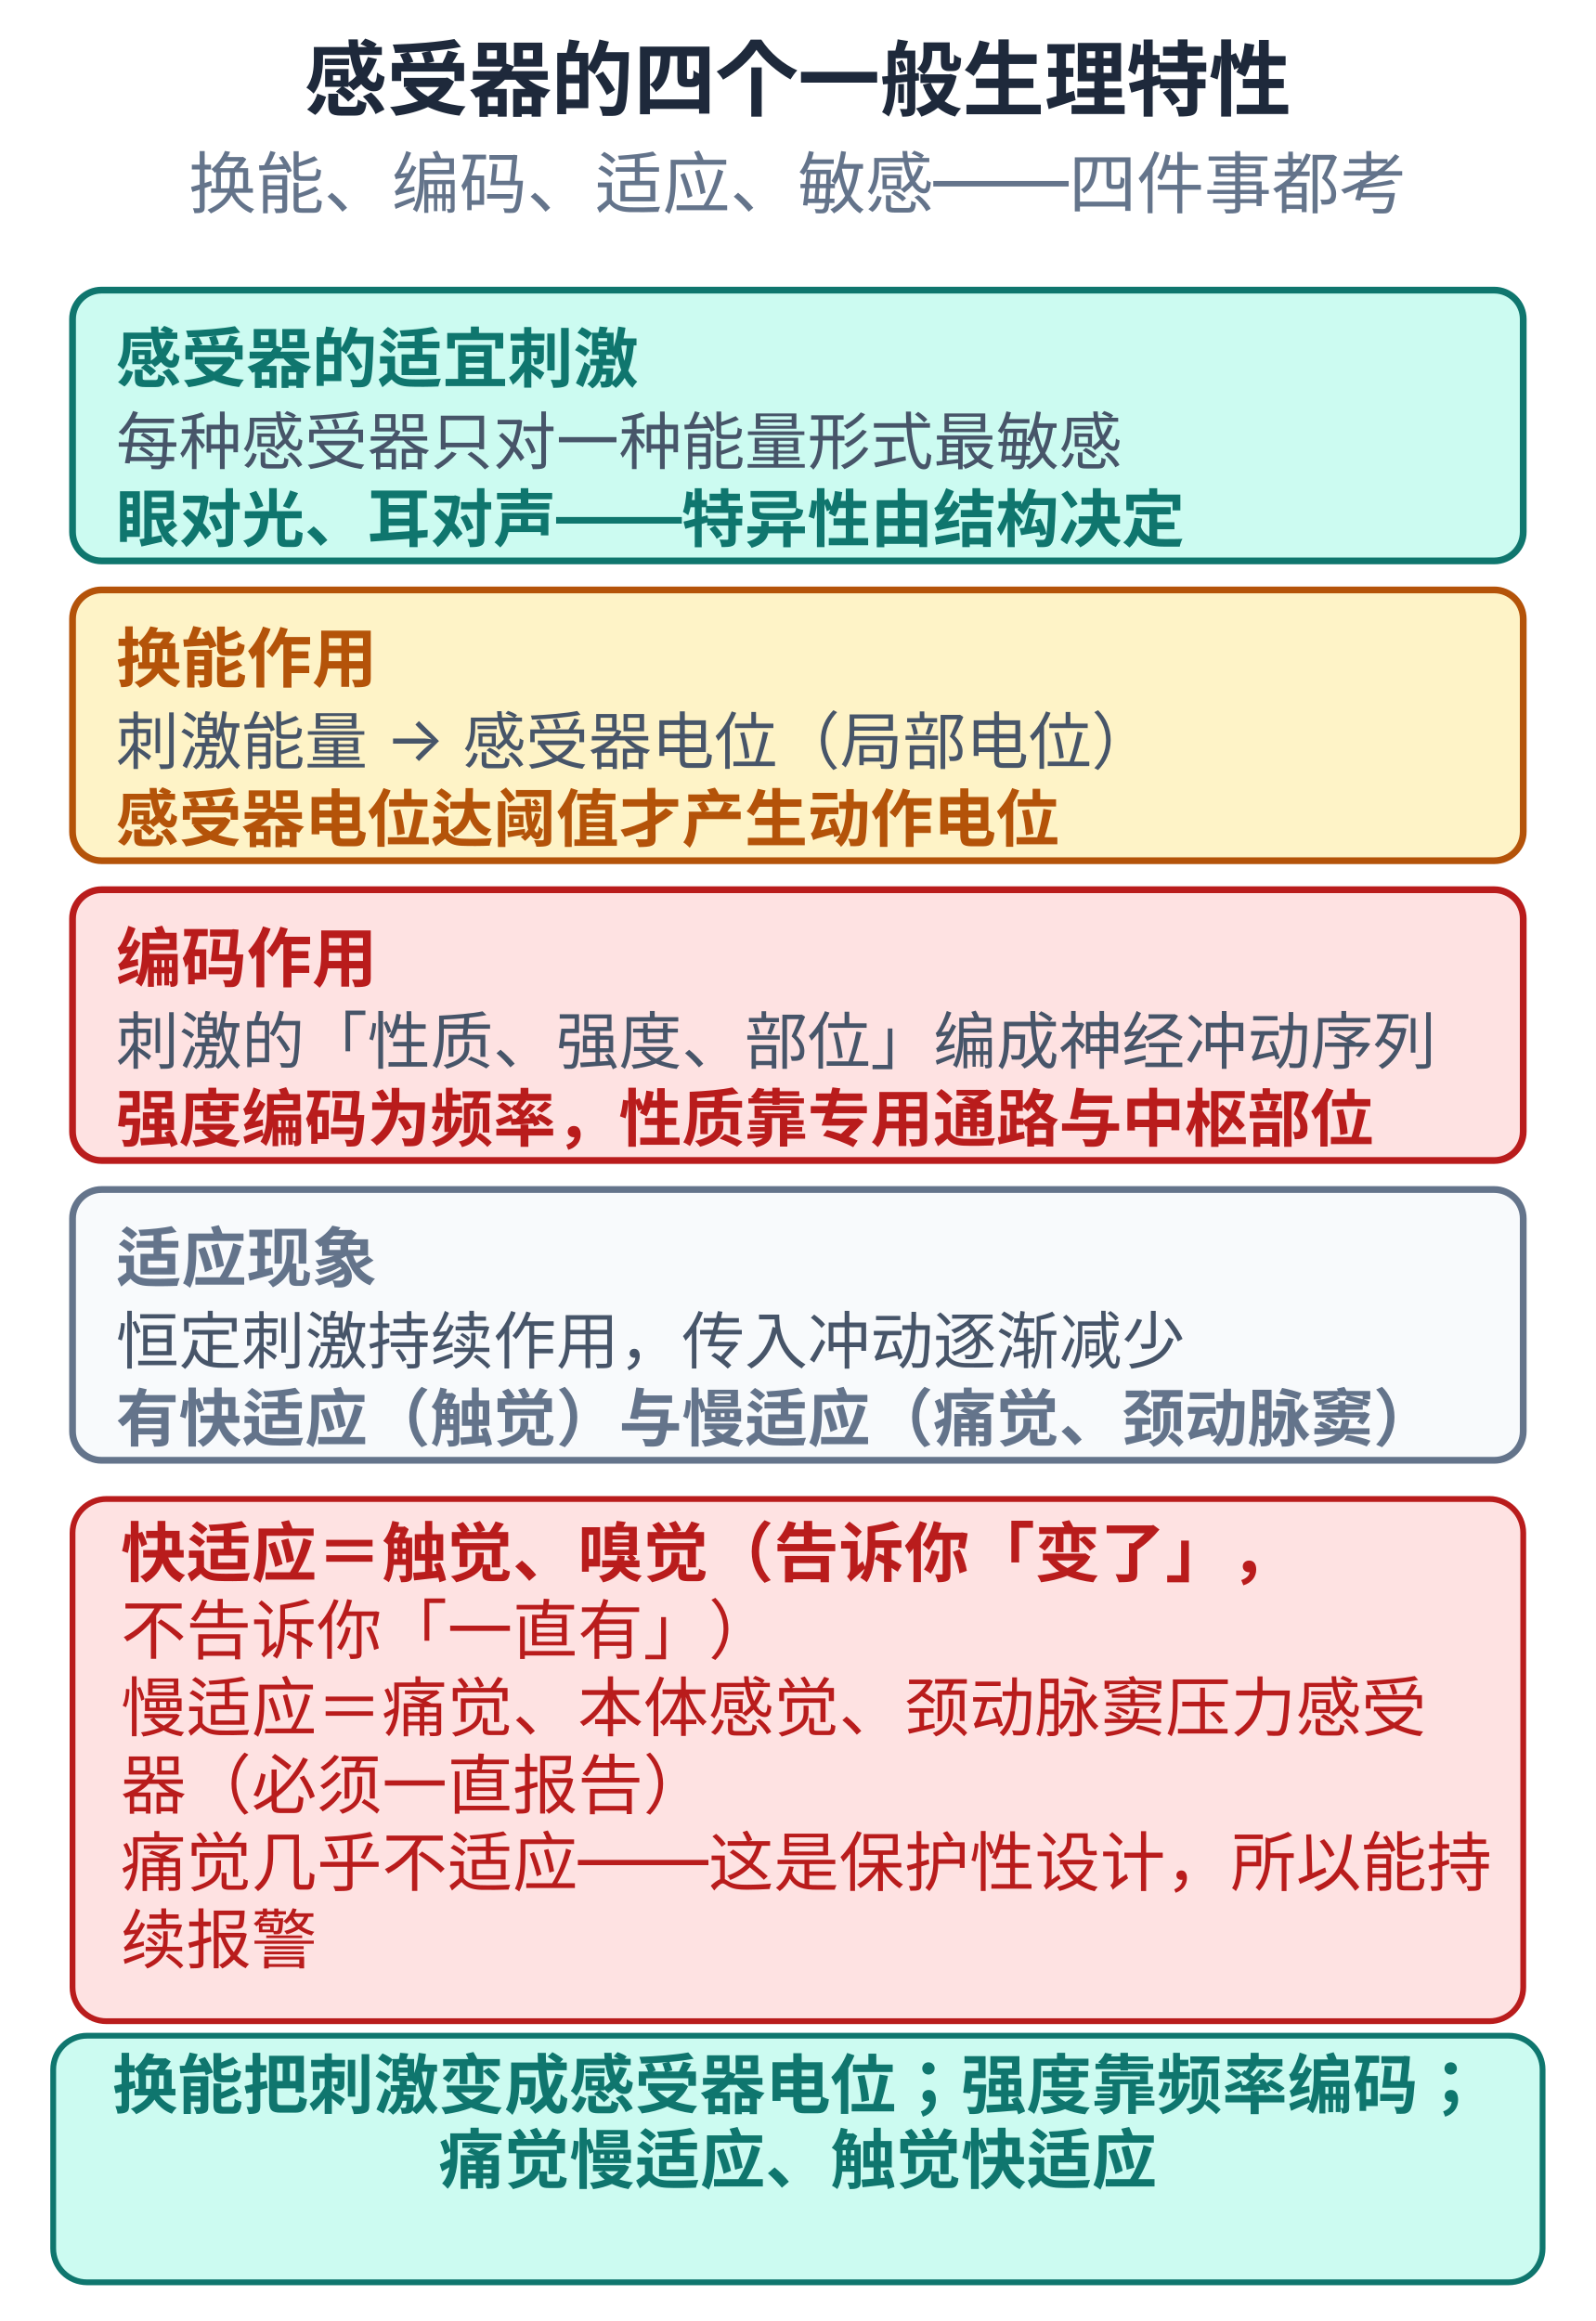
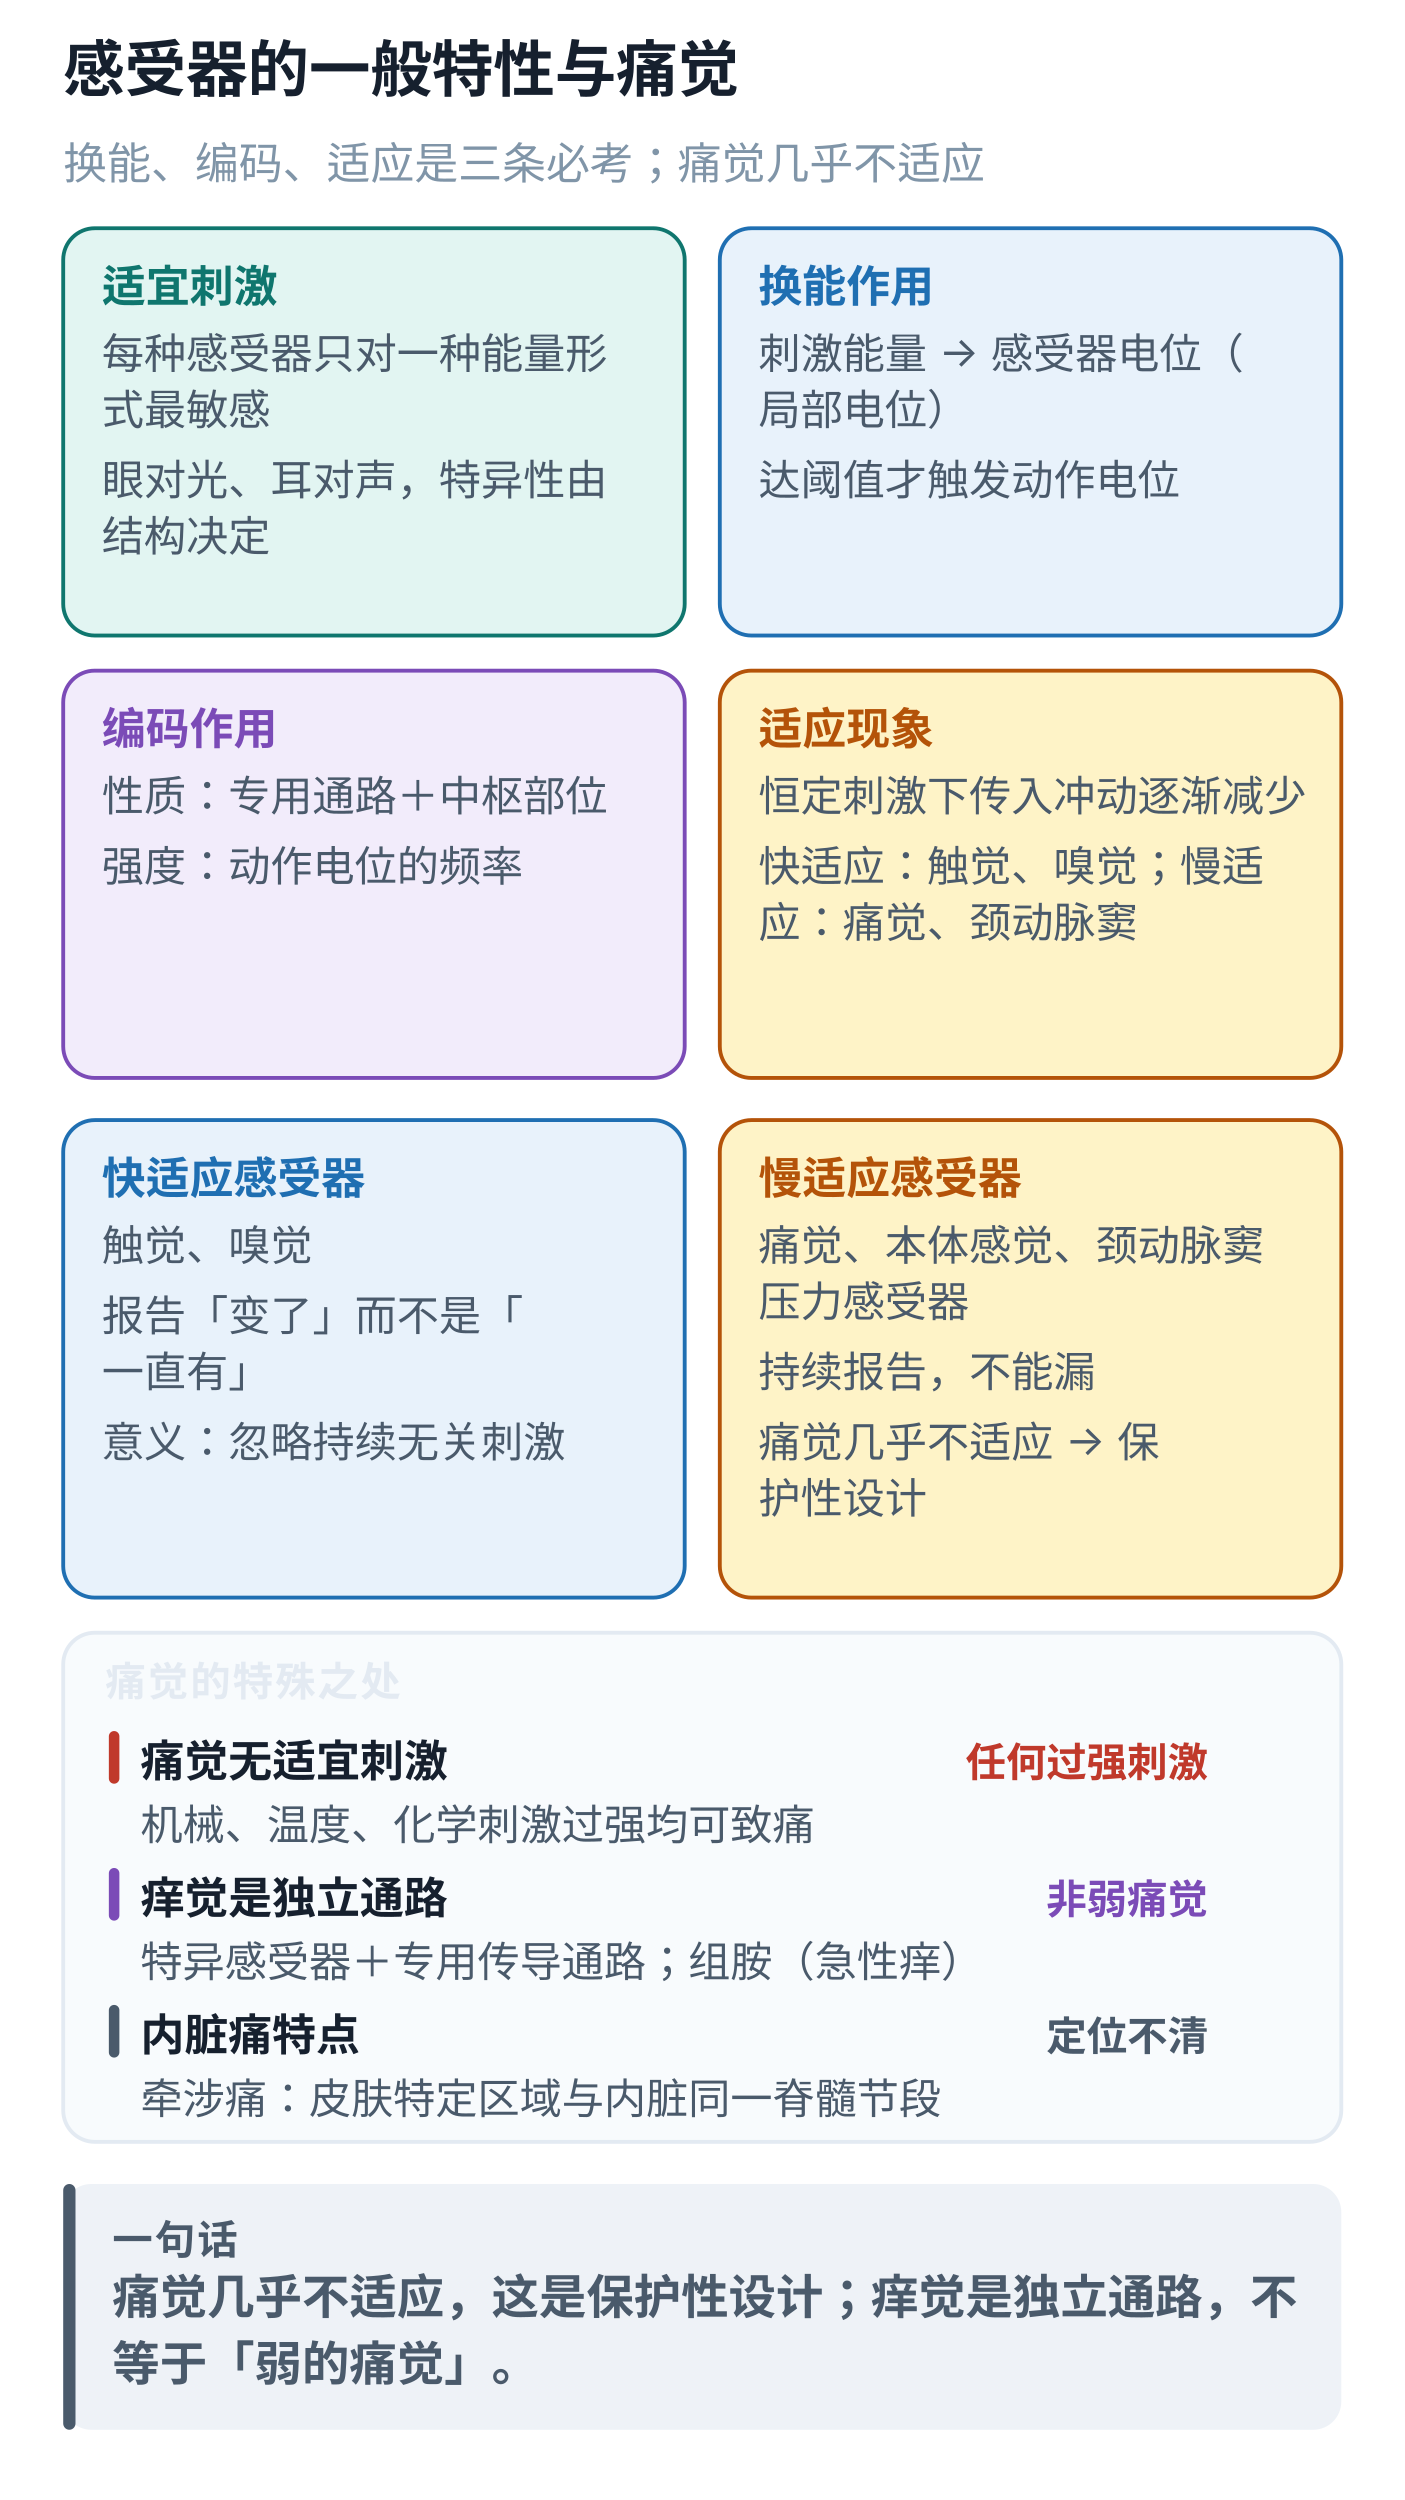
- <svg xmlns="http://www.w3.org/2000/svg" viewBox="0 0 330 480" width="100%" style="max-width:330px;display:block;margin:0 auto;background:#ffffff;border-radius:10px" role="img">
-   <text x="165.0" y="22.6" text-anchor="middle" font-size="17" font-weight="700" fill="#1e293b" font-family="-apple-system,'PingFang SC','Microsoft YaHei',sans-serif">感受器的四个一般生理特性</text>
-   <text x="165.0" y="43.0" text-anchor="middle" font-size="14" font-weight="400" fill="#64748b" font-family="-apple-system,'PingFang SC','Microsoft YaHei',sans-serif">换能、编码、适应、敏感——四件事都考</text>
-   <rect x="15.0" y="60.0" width="300.0" height="56.0" rx="6" fill="#ccfbf1" stroke="#0f766e" stroke-width="1.4" />
-   <text x="24.0" y="79.0" text-anchor="start" font-size="13.5" font-weight="700" fill="#0f766e" font-family="-apple-system,'PingFang SC','Microsoft YaHei',sans-serif">感受器的适宜刺激</text>
-   <text x="24.0" y="96.0" text-anchor="start" font-size="13" font-weight="400" fill="#475569" font-family="-apple-system,'PingFang SC','Microsoft YaHei',sans-serif">每种感受器只对一种能量形式最敏感</text>
-   <text x="24.0" y="112.0" text-anchor="start" font-size="13" font-weight="600" fill="#0f766e" font-family="-apple-system,'PingFang SC','Microsoft YaHei',sans-serif">眼对光、耳对声——特异性由结构决定</text>
-   <rect x="15.0" y="122.0" width="300.0" height="56.0" rx="6" fill="#fef3c7" stroke="#b45309" stroke-width="1.4" />
-   <text x="24.0" y="141.0" text-anchor="start" font-size="13.5" font-weight="700" fill="#b45309" font-family="-apple-system,'PingFang SC','Microsoft YaHei',sans-serif">换能作用</text>
-   <text x="24.0" y="158.0" text-anchor="start" font-size="13" font-weight="400" fill="#475569" font-family="-apple-system,'PingFang SC','Microsoft YaHei',sans-serif">刺激能量 → 感受器电位（局部电位）</text>
-   <text x="24.0" y="174.0" text-anchor="start" font-size="13" font-weight="600" fill="#b45309" font-family="-apple-system,'PingFang SC','Microsoft YaHei',sans-serif">感受器电位达阈值才产生动作电位</text>
-   <rect x="15.0" y="184.0" width="300.0" height="56.0" rx="6" fill="#fee2e2" stroke="#b91c1c" stroke-width="1.4" />
-   <text x="24.0" y="203.0" text-anchor="start" font-size="13.5" font-weight="700" fill="#b91c1c" font-family="-apple-system,'PingFang SC','Microsoft YaHei',sans-serif">编码作用</text>
-   <text x="24.0" y="220.0" text-anchor="start" font-size="13" font-weight="400" fill="#475569" font-family="-apple-system,'PingFang SC','Microsoft YaHei',sans-serif">刺激的「性质、强度、部位」编成神经冲动序列</text>
-   <text x="24.0" y="236.0" text-anchor="start" font-size="13" font-weight="600" fill="#b91c1c" font-family="-apple-system,'PingFang SC','Microsoft YaHei',sans-serif">强度编码为频率，性质靠专用通路与中枢部位</text>
-   <rect x="15.0" y="246.0" width="300.0" height="56.0" rx="6" fill="#f8fafc" stroke="#64748b" stroke-width="1.4" />
-   <text x="24.0" y="265.0" text-anchor="start" font-size="13.5" font-weight="700" fill="#64748b" font-family="-apple-system,'PingFang SC','Microsoft YaHei',sans-serif">适应现象</text>
-   <text x="24.0" y="282.0" text-anchor="start" font-size="13" font-weight="400" fill="#475569" font-family="-apple-system,'PingFang SC','Microsoft YaHei',sans-serif">恒定刺激持续作用，传入冲动逐渐减少</text>
-   <text x="24.0" y="298.0" text-anchor="start" font-size="13" font-weight="600" fill="#64748b" font-family="-apple-system,'PingFang SC','Microsoft YaHei',sans-serif">有快适应（触觉）与慢适应（痛觉、颈动脉窦）</text>
-   <rect x="15.0" y="310.0" width="300.0" height="108.0" rx="7" fill="#fee2e2" stroke="#b91c1c" stroke-width="1.2" />
-   <text x="25.0" y="326.0" text-anchor="start" font-size="13.5" font-weight="700" fill="#b91c1c" font-family="-apple-system,'PingFang SC','Microsoft YaHei',sans-serif">快适应＝触觉、嗅觉（告诉你「变了」，</text>
-   <text x="25.0" y="342.0" text-anchor="start" font-size="13.5" font-weight="400" fill="#b91c1c" font-family="-apple-system,'PingFang SC','Microsoft YaHei',sans-serif">不告诉你「一直有」）</text>
-   <text x="25.0" y="358.0" text-anchor="start" font-size="13.5" font-weight="400" fill="#b91c1c" font-family="-apple-system,'PingFang SC','Microsoft YaHei',sans-serif">慢适应＝痛觉、本体感觉、颈动脉窦压力感受</text>
-   <text x="25.0" y="374.0" text-anchor="start" font-size="13.5" font-weight="400" fill="#b91c1c" font-family="-apple-system,'PingFang SC','Microsoft YaHei',sans-serif">器（必须一直报告）</text>
-   <text x="25.0" y="390.0" text-anchor="start" font-size="13.5" font-weight="400" fill="#b91c1c" font-family="-apple-system,'PingFang SC','Microsoft YaHei',sans-serif">痛觉几乎不适应——这是保护性设计，所以能持</text>
-   <text x="25.0" y="406.0" text-anchor="start" font-size="13.5" font-weight="400" fill="#b91c1c" font-family="-apple-system,'PingFang SC','Microsoft YaHei',sans-serif">续报警</text>
-   <rect x="11.0" y="421.0" width="308.0" height="51.0" rx="7" fill="#ccfbf1" stroke="#0f766e" stroke-width="1.2" />
-   <text x="165.0" y="436.0" text-anchor="middle" font-size="13.5" font-weight="700" fill="#0f766e" font-family="-apple-system,'PingFang SC','Microsoft YaHei',sans-serif">换能把刺激变成感受器电位；强度靠频率编码；</text>
-   <text x="165.0" y="451.5" text-anchor="middle" font-size="13.5" font-weight="700" fill="#0f766e" font-family="-apple-system,'PingFang SC','Microsoft YaHei',sans-serif">痛觉慢适应、触觉快适应</text>
+ <svg xmlns="http://www.w3.org/2000/svg" viewBox="0 0 400 712" width="100%" style="max-width:400px;display:block;margin:0 auto;background:#ffffff;border-radius:12px" role="img" aria-label="感受器的一般特性与痛觉">
+   <text x="18.0" y="26.0" font-size="17.5" font-weight="700" fill="#16202e" font-family="-apple-system,BlinkMacSystemFont,'PingFang SC','Microsoft YaHei',sans-serif">感受器的一般特性与痛觉</text>
+   <text x="18.0" y="51.0" font-size="12.5" font-weight="400" fill="#8095a8" font-family="-apple-system,BlinkMacSystemFont,'PingFang SC','Microsoft YaHei',sans-serif">换能、编码、适应是三条必考；痛觉几乎不适应</text>
+   <rect x="18.0" y="65.0" width="177.0" height="116.0" rx="9" fill="#e2f5f2" stroke="#0f766e" stroke-width="1.1" />
+   <text x="29.0" y="86.0" font-size="12.5" font-weight="700" fill="#0f766e" font-family="-apple-system,BlinkMacSystemFont,'PingFang SC','Microsoft YaHei',sans-serif">适宜刺激</text>
+   <text x="29.0" y="105.0" font-size="12" font-weight="400" fill="#4a5a6b" font-family="-apple-system,BlinkMacSystemFont,'PingFang SC','Microsoft YaHei',sans-serif">每种感受器只对一种能量形</text>
+   <text x="29.0" y="121.0" font-size="12" font-weight="400" fill="#4a5a6b" font-family="-apple-system,BlinkMacSystemFont,'PingFang SC','Microsoft YaHei',sans-serif">式最敏感</text>
+   <text x="29.0" y="141.0" font-size="12" font-weight="400" fill="#4a5a6b" font-family="-apple-system,BlinkMacSystemFont,'PingFang SC','Microsoft YaHei',sans-serif">眼对光、耳对声，特异性由</text>
+   <text x="29.0" y="157.0" font-size="12" font-weight="400" fill="#4a5a6b" font-family="-apple-system,BlinkMacSystemFont,'PingFang SC','Microsoft YaHei',sans-serif">结构决定</text>
+   <rect x="205.0" y="65.0" width="177.0" height="116.0" rx="9" fill="#e8f2fb" stroke="#1f6fb2" stroke-width="1.1" />
+   <text x="216.0" y="86.0" font-size="12.5" font-weight="700" fill="#1f6fb2" font-family="-apple-system,BlinkMacSystemFont,'PingFang SC','Microsoft YaHei',sans-serif">换能作用</text>
+   <text x="216.0" y="105.0" font-size="12" font-weight="400" fill="#4a5a6b" font-family="-apple-system,BlinkMacSystemFont,'PingFang SC','Microsoft YaHei',sans-serif">刺激能量 → 感受器电位（</text>
+   <text x="216.0" y="121.0" font-size="12" font-weight="400" fill="#4a5a6b" font-family="-apple-system,BlinkMacSystemFont,'PingFang SC','Microsoft YaHei',sans-serif">局部电位）</text>
+   <text x="216.0" y="141.0" font-size="12" font-weight="400" fill="#4a5a6b" font-family="-apple-system,BlinkMacSystemFont,'PingFang SC','Microsoft YaHei',sans-serif">达阈值才触发动作电位</text>
+   <rect x="18.0" y="191.0" width="177.0" height="116.0" rx="9" fill="#f2ecfb" stroke="#7b4bb7" stroke-width="1.1" />
+   <text x="29.0" y="212.0" font-size="12.5" font-weight="700" fill="#7b4bb7" font-family="-apple-system,BlinkMacSystemFont,'PingFang SC','Microsoft YaHei',sans-serif">编码作用</text>
+   <text x="29.0" y="231.0" font-size="12" font-weight="400" fill="#4a5a6b" font-family="-apple-system,BlinkMacSystemFont,'PingFang SC','Microsoft YaHei',sans-serif">性质：专用通路＋中枢部位</text>
+   <text x="29.0" y="251.0" font-size="12" font-weight="400" fill="#4a5a6b" font-family="-apple-system,BlinkMacSystemFont,'PingFang SC','Microsoft YaHei',sans-serif">强度：动作电位的频率</text>
+   <rect x="205.0" y="191.0" width="177.0" height="116.0" rx="9" fill="#fef3c7" stroke="#b45309" stroke-width="1.1" />
+   <text x="216.0" y="212.0" font-size="12.5" font-weight="700" fill="#b45309" font-family="-apple-system,BlinkMacSystemFont,'PingFang SC','Microsoft YaHei',sans-serif">适应现象</text>
+   <text x="216.0" y="231.0" font-size="12" font-weight="400" fill="#4a5a6b" font-family="-apple-system,BlinkMacSystemFont,'PingFang SC','Microsoft YaHei',sans-serif">恒定刺激下传入冲动逐渐减少</text>
+   <text x="216.0" y="251.0" font-size="12" font-weight="400" fill="#4a5a6b" font-family="-apple-system,BlinkMacSystemFont,'PingFang SC','Microsoft YaHei',sans-serif">快适应：触觉、嗅觉；慢适</text>
+   <text x="216.0" y="267.0" font-size="12" font-weight="400" fill="#4a5a6b" font-family="-apple-system,BlinkMacSystemFont,'PingFang SC','Microsoft YaHei',sans-serif">应：痛觉、颈动脉窦</text>
+   <rect x="18.0" y="319.0" width="177.0" height="136.0" rx="9" fill="#e8f2fb" stroke="#1f6fb2" stroke-width="1.1" />
+   <text x="29.0" y="340.0" font-size="12.5" font-weight="700" fill="#1f6fb2" font-family="-apple-system,BlinkMacSystemFont,'PingFang SC','Microsoft YaHei',sans-serif">快适应感受器</text>
+   <text x="29.0" y="359.0" font-size="12" font-weight="400" fill="#4a5a6b" font-family="-apple-system,BlinkMacSystemFont,'PingFang SC','Microsoft YaHei',sans-serif">触觉、嗅觉</text>
+   <text x="29.0" y="379.0" font-size="12" font-weight="400" fill="#4a5a6b" font-family="-apple-system,BlinkMacSystemFont,'PingFang SC','Microsoft YaHei',sans-serif">报告「变了」而不是「</text>
+   <text x="29.0" y="395.0" font-size="12" font-weight="400" fill="#4a5a6b" font-family="-apple-system,BlinkMacSystemFont,'PingFang SC','Microsoft YaHei',sans-serif">一直有」</text>
+   <text x="29.0" y="415.0" font-size="12" font-weight="400" fill="#4a5a6b" font-family="-apple-system,BlinkMacSystemFont,'PingFang SC','Microsoft YaHei',sans-serif">意义：忽略持续无关刺激</text>
+   <rect x="205.0" y="319.0" width="177.0" height="136.0" rx="9" fill="#fef3c7" stroke="#b45309" stroke-width="1.1" />
+   <text x="216.0" y="340.0" font-size="12.5" font-weight="700" fill="#b45309" font-family="-apple-system,BlinkMacSystemFont,'PingFang SC','Microsoft YaHei',sans-serif">慢适应感受器</text>
+   <text x="216.0" y="359.0" font-size="12" font-weight="400" fill="#4a5a6b" font-family="-apple-system,BlinkMacSystemFont,'PingFang SC','Microsoft YaHei',sans-serif">痛觉、本体感觉、颈动脉窦</text>
+   <text x="216.0" y="375.0" font-size="12" font-weight="400" fill="#4a5a6b" font-family="-apple-system,BlinkMacSystemFont,'PingFang SC','Microsoft YaHei',sans-serif">压力感受器</text>
+   <text x="216.0" y="395.0" font-size="12" font-weight="400" fill="#4a5a6b" font-family="-apple-system,BlinkMacSystemFont,'PingFang SC','Microsoft YaHei',sans-serif">持续报告，不能漏</text>
+   <text x="216.0" y="415.0" font-size="12" font-weight="400" fill="#4a5a6b" font-family="-apple-system,BlinkMacSystemFont,'PingFang SC','Microsoft YaHei',sans-serif">痛觉几乎不适应 → 保</text>
+   <text x="216.0" y="431.0" font-size="12" font-weight="400" fill="#4a5a6b" font-family="-apple-system,BlinkMacSystemFont,'PingFang SC','Microsoft YaHei',sans-serif">护性设计</text>
+   <rect x="18.0" y="465.0" width="364.0" height="145.0" rx="9" fill="#f8fbfd" stroke="#e3eaf2" stroke-width="1.1" />
+   <text x="30.0" y="483.0" font-size="11.5" font-weight="700" fill="#e3eaf2" letter-spacing="0.6" font-family="-apple-system,BlinkMacSystemFont,'PingFang SC','Microsoft YaHei',sans-serif">痛觉的特殊之处</text>
+   <rect x="31.0" y="493.0" width="3.0" height="15.0" rx="1.5" fill="#c0392b" />
+   <text x="40.0" y="506.0" font-size="12.5" font-weight="700" fill="#16202e" font-family="-apple-system,BlinkMacSystemFont,'PingFang SC','Microsoft YaHei',sans-serif">痛觉无适宜刺激</text>
+   <text x="344.0" y="506.0" text-anchor="end" font-size="11.5" font-weight="700" fill="#c0392b" font-family="-apple-system,BlinkMacSystemFont,'PingFang SC','Microsoft YaHei',sans-serif">任何过强刺激</text>
+   <text x="40.0" y="524.0" font-size="12" font-weight="400" fill="#4a5a6b" font-family="-apple-system,BlinkMacSystemFont,'PingFang SC','Microsoft YaHei',sans-serif">机械、温度、化学刺激过强均可致痛</text>
+   <rect x="31.0" y="532.0" width="3.0" height="15.0" rx="1.5" fill="#7b4bb7" />
+   <text x="40.0" y="545.0" font-size="12.5" font-weight="700" fill="#16202e" font-family="-apple-system,BlinkMacSystemFont,'PingFang SC','Microsoft YaHei',sans-serif">痒觉是独立通路</text>
+   <text x="344.0" y="545.0" text-anchor="end" font-size="11.5" font-weight="700" fill="#7b4bb7" font-family="-apple-system,BlinkMacSystemFont,'PingFang SC','Microsoft YaHei',sans-serif">非弱痛觉</text>
+   <text x="40.0" y="563.0" font-size="12" font-weight="400" fill="#4a5a6b" font-family="-apple-system,BlinkMacSystemFont,'PingFang SC','Microsoft YaHei',sans-serif">特异感受器＋专用传导通路；组胺（急性痒）</text>
+   <rect x="31.0" y="571.0" width="3.0" height="15.0" rx="1.5" fill="#4a5a6b" />
+   <text x="40.0" y="584.0" font-size="12.5" font-weight="700" fill="#16202e" font-family="-apple-system,BlinkMacSystemFont,'PingFang SC','Microsoft YaHei',sans-serif">内脏痛特点</text>
+   <text x="344.0" y="584.0" text-anchor="end" font-size="11.5" font-weight="700" fill="#4a5a6b" font-family="-apple-system,BlinkMacSystemFont,'PingFang SC','Microsoft YaHei',sans-serif">定位不清</text>
+   <text x="40.0" y="602.0" font-size="12" font-weight="400" fill="#4a5a6b" font-family="-apple-system,BlinkMacSystemFont,'PingFang SC','Microsoft YaHei',sans-serif">牵涉痛：皮肤特定区域与内脏同一脊髓节段</text>
+   <rect x="18.0" y="622.0" width="364.0" height="70.0" rx="8" fill="#eef2f7" />
+   <rect x="18.0" y="622.0" width="3.5" height="70.0" rx="1.8" fill="#4a5a6b" />
+   <text x="32.0" y="642.0" font-size="11.5" font-weight="700" fill="#4a5a6b" letter-spacing="0.6" font-family="-apple-system,BlinkMacSystemFont,'PingFang SC','Microsoft YaHei',sans-serif">一句话</text>
+   <text x="32.0" y="659.0" font-size="13.5" font-weight="700" fill="#4a5a6b" font-family="-apple-system,BlinkMacSystemFont,'PingFang SC','Microsoft YaHei',sans-serif">痛觉几乎不适应，这是保护性设计；痒觉是独立通路，不</text>
+   <text x="32.0" y="678.0" font-size="13.5" font-weight="700" fill="#4a5a6b" font-family="-apple-system,BlinkMacSystemFont,'PingFang SC','Microsoft YaHei',sans-serif">等于「弱的痛觉」。</text>
</svg>
